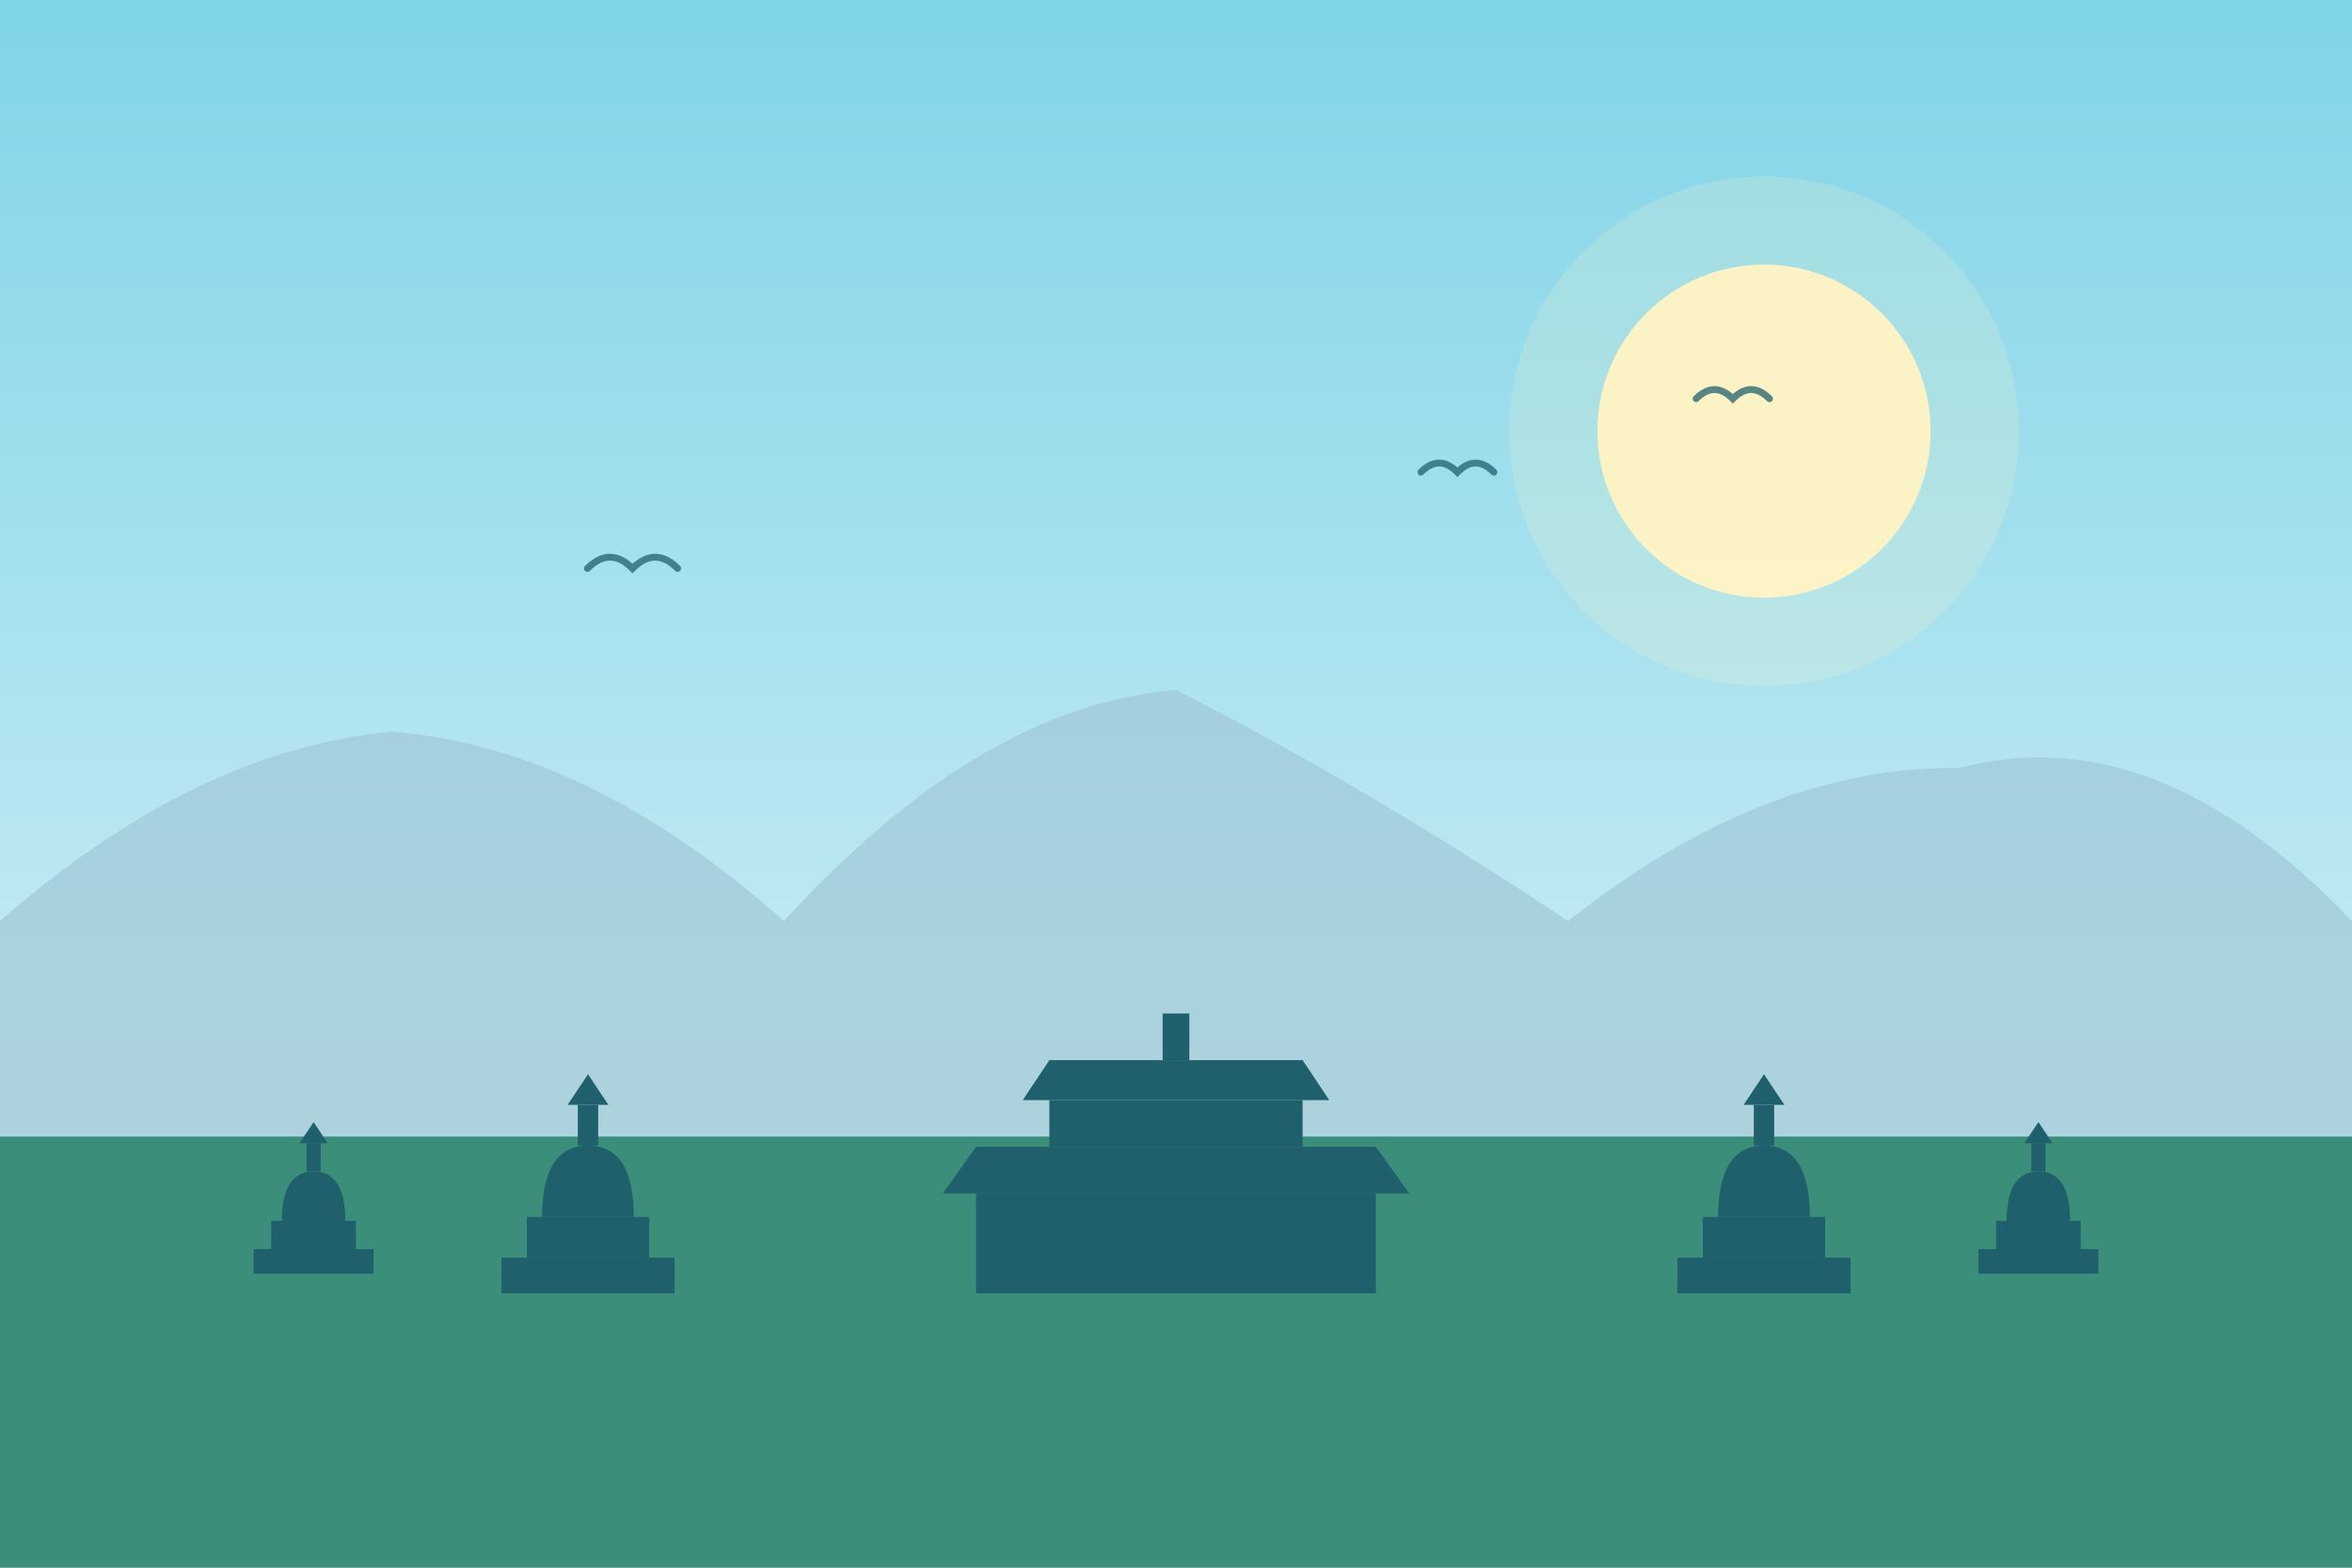
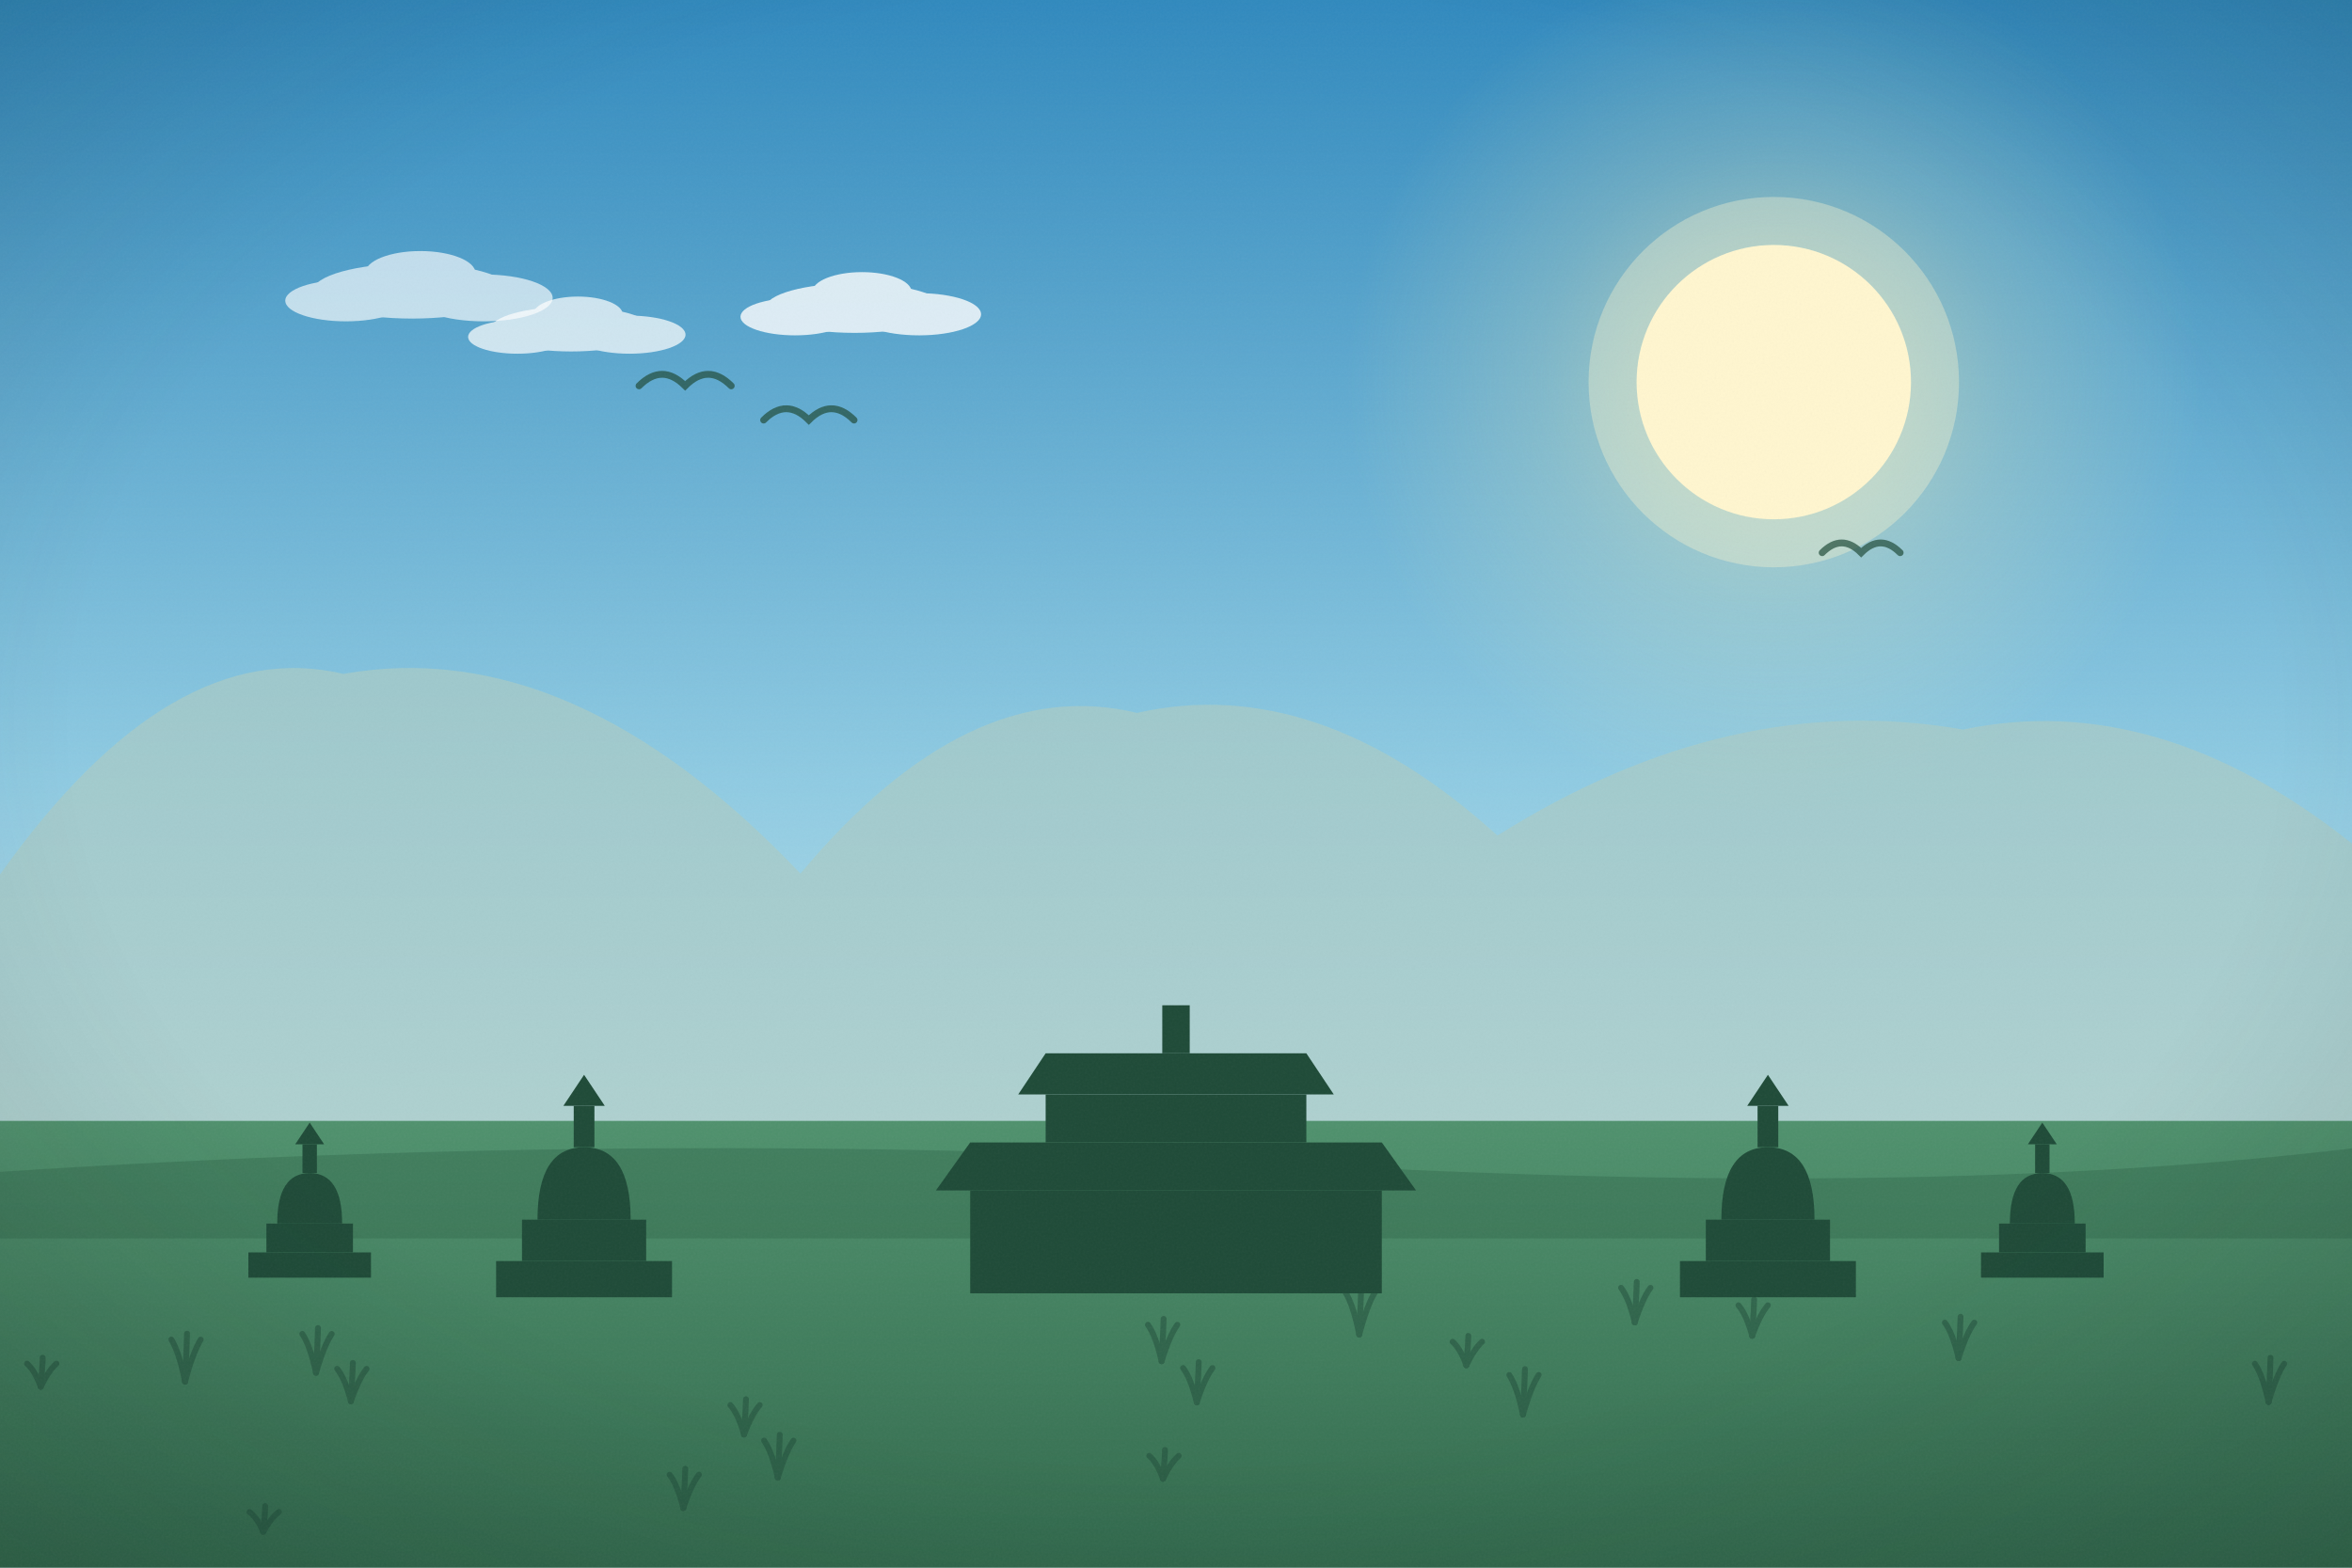
<svg xmlns="http://www.w3.org/2000/svg" viewBox="0 0 1200 800" width="1200" height="800" preserveAspectRatio="xMidYMid slice">
  <defs>
-     <linearGradient id="skylprdzp" x1="0" y1="0" x2="0" y2="1">
-       <stop offset="0" stop-color="#7fd4e8" />
-       <stop offset="1" stop-color="#e8f6f8" />
+     <linearGradient id="sky1" x1="0" y1="0" x2="0" y2="1">
+       <stop offset="0" stop-color="#2f88bd" />
+       <stop offset="0.5" stop-color="#8fcbe2" />
+       <stop offset="1" stop-color="#eef8f2" />
    </linearGradient>
  </defs>
-   <rect width="1200" height="800" fill="url(#skylprdzp)" />
-   <circle cx="900" cy="220" r="130" fill="#fff3c4" opacity="0.18" />
-   <circle cx="900" cy="220" r="85" fill="#fff3c4" opacity="0.95" />
-   <path d="M0 800 L0 470 Q -100 398.318 0 470 Q 100 382.471 200 373.414 Q 300 381.164 400 470 Q 500 360.297 600 352.062 Q 700 403.16 800 470 Q 900 390.765 1000 391.88 Q 1100 365.296 1200 470 L 1200 800 Z" fill="#9fc7d6" opacity="0.7" />
-   <rect x="0" y="580" width="1200" height="220" fill="#3b8f7a" />
-   <g transform="translate(600 660) scale(1.7 1.7)" fill="#20606c" stroke="#20606c" stroke-width="0" opacity="1">
+   <rect width="1200" height="800" fill="url(#sky1)" />
+   <defs>
+     <radialGradient id="glow2" cx="0.5" cy="0.5" r="0.5">
+       <stop offset="0" stop-color="#fff3b8" stop-opacity="0.55" />
+       <stop offset="0.55" stop-color="#fff3b8" stop-opacity="0.2" />
+       <stop offset="1" stop-color="#fff3b8" stop-opacity="0" />
+     </radialGradient>
+   </defs>
+   <circle cx="905" cy="195" r="217" fill="url(#glow2)" />
+   <circle cx="905" cy="195" r="94.5" fill="#fff6cf" opacity="0.35" />
+   <circle cx="905" cy="195" r="70" fill="#fff6cf" />
+   <g fill="#ffffff" opacity="0.651">
+     <ellipse cx="210.243" cy="148.508" rx="50.632" ry="14.064" />
+     <ellipse cx="176.489" cy="153.431" rx="30.942" ry="10.548" />
+     <ellipse cx="246.811" cy="152.025" rx="35.161" ry="11.955" />
+     <ellipse cx="214.463" cy="139.366" rx="28.129" ry="11.252" />
+   </g>
+   <g fill="#ffffff" opacity="0.71">
+     <ellipse cx="291.435" cy="167.921" rx="41.169" ry="11.436" />
+     <ellipse cx="263.989" cy="171.923" rx="25.159" ry="8.577" />
+     <ellipse cx="321.167" cy="170.78" rx="28.589" ry="9.72" />
+     <ellipse cx="294.865" cy="160.487" rx="22.871" ry="9.149" />
+   </g>
+   <g fill="#ffffff" opacity="0.795">
+     <ellipse cx="436.006" cy="157.209" rx="45.557" ry="12.655" />
+     <ellipse cx="405.635" cy="161.639" rx="27.841" ry="9.491" />
+     <ellipse cx="468.909" cy="160.373" rx="31.637" ry="10.757" />
+     <ellipse cx="439.803" cy="148.984" rx="25.31" ry="10.124" />
+   </g>
+   <path d="M929.684 282.038 q 9.944 -9.944 19.889 0 q 9.944 -9.944 19.889 0" stroke="#1e4a37" stroke-width="3.5" fill="none" stroke-linecap="round" opacity="0.7" />
+   <path d="M389.609 214.35 q 11.53 -11.53 23.06 0 q 11.53 -11.53 23.06 0" stroke="#1e4a37" stroke-width="3.5" fill="none" stroke-linecap="round" opacity="0.7" />
+   <path d="M326.044 196.896 q 11.759 -11.759 23.517 0 q 11.759 -11.759 23.517 0" stroke="#1e4a37" stroke-width="3.5" fill="none" stroke-linecap="round" opacity="0.7" />
+   <path d="M0 800 L0 446.3 Q 87.6 323.1 175.2 343.9 Q 291.8 323.1 408.4 445.8 Q 494.3 343.0 580.1 363.8 Q 672.1 343.0 764.0 426.4 Q 882.8 351.5 1001.6 372.3 Q 1100.8 351.5 1200.0 430.5 L 1200 800 Z" fill="#a9cbc4" opacity="0.7" />
+   <defs>
+     <linearGradient id="gnd3" x1="0" y1="0" x2="0" y2="1">
+       <stop offset="0" stop-color="#4f916d" />
+       <stop offset="1" stop-color="#31694c" />
+     </linearGradient>
+   </defs>
+   <rect x="0" y="572" width="1200" height="228" fill="url(#gnd3)" />
+   <path d="M0 598 Q 336 576 660 594 T 1200 586 L 1200 632 L 0 632 Z" fill="#31694c" opacity="0.45" />
+   <g transform="translate(600 660) scale(1.75 1.75)" fill="#1e4a37" stroke="#1e4a37" stroke-width="0" opacity="1">
    <rect x="-60" y="-30" width="120" height="30" />
    <path d="M-70 -30 L-60 -44 L60 -44 L70 -30 Z" />
    <rect x="-38" y="-58" width="76" height="14" />
    <path d="M-46 -58 L-38 -70 L38 -70 L46 -58 Z" />
    <rect x="-4" y="-84" width="8" height="14" />
  </g>
-   <g transform="translate(300 660) scale(1.3 1.3)" fill="#20606c" stroke="#20606c" stroke-width="0" opacity="1">
+   <g transform="translate(298 662) scale(1.32 1.32)" fill="#1e4a37" stroke="#1e4a37" stroke-width="0" opacity="1">
    <rect x="-34" y="-14" width="68" height="14" />
    <rect x="-24" y="-30" width="48" height="16" />
    <path d="M-18 -30 Q-18 -58 0 -58 Q18 -58 18 -30 Z" />
    <rect x="-4" y="-74" width="8" height="16" />
    <path d="M-8 -74 L0 -86 L8 -74 Z" />
  </g>
-   <g transform="translate(900 660) scale(1.3 1.3)" fill="#20606c" stroke="#20606c" stroke-width="0" opacity="1">
+   <g transform="translate(902 662) scale(1.32 1.32)" fill="#1e4a37" stroke="#1e4a37" stroke-width="0" opacity="1">
    <rect x="-34" y="-14" width="68" height="14" />
    <rect x="-24" y="-30" width="48" height="16" />
    <path d="M-18 -30 Q-18 -58 0 -58 Q18 -58 18 -30 Z" />
    <rect x="-4" y="-74" width="8" height="16" />
    <path d="M-8 -74 L0 -86 L8 -74 Z" />
  </g>
-   <g transform="translate(160 650) scale(0.9 0.9)" fill="#20606c" stroke="#20606c" stroke-width="0" opacity="1">
+   <g transform="translate(158 652) scale(0.92 0.92)" fill="#1e4a37" stroke="#1e4a37" stroke-width="0" opacity="1">
    <rect x="-34" y="-14" width="68" height="14" />
    <rect x="-24" y="-30" width="48" height="16" />
    <path d="M-18 -30 Q-18 -58 0 -58 Q18 -58 18 -30 Z" />
    <rect x="-4" y="-74" width="8" height="16" />
    <path d="M-8 -74 L0 -86 L8 -74 Z" />
  </g>
-   <g transform="translate(1040 650) scale(0.9 0.9)" fill="#20606c" stroke="#20606c" stroke-width="0" opacity="1">
+   <g transform="translate(1042 652) scale(0.92 0.92)" fill="#1e4a37" stroke="#1e4a37" stroke-width="0" opacity="1">
    <rect x="-34" y="-14" width="68" height="14" />
    <rect x="-24" y="-30" width="48" height="16" />
    <path d="M-18 -30 Q-18 -58 0 -58 Q18 -58 18 -30 Z" />
    <rect x="-4" y="-74" width="8" height="16" />
    <path d="M-8 -74 L0 -86 L8 -74 Z" />
  </g>
-   <path d="M865.366 203.472 q 9.361 -9.361 18.721 0 q 9.361 -9.361 18.721 0" stroke="#20606c" stroke-width="3.5" fill="none" stroke-linecap="round" opacity="0.75" />
-   <path d="M724.969 240.944 q 9.302 -9.302 18.603 0 q 9.302 -9.302 18.603 0" stroke="#20606c" stroke-width="3.5" fill="none" stroke-linecap="round" opacity="0.75" />
-   <path d="M299.687 290.092 q 11.514 -11.514 23.029 0 q 11.514 -11.514 23.029 0" stroke="#20606c" stroke-width="3.5" fill="none" stroke-linecap="round" opacity="0.75" />
+   <g stroke="#1e4a37" stroke-width="3" stroke-linecap="round" opacity="0.5" fill="none">
+     <path d="M161.244 700.517 q -3 -13.873 -7 -19.819" />
+     <path d="M161.244 700.517 q 1 -19.819 1 -22.819" />
+     <path d="M161.244 700.517 q 4 -13.873 8 -19.819" />
+     <path d="M592.675 694.598 q -3 -13 -7 -18.571" />
+     <path d="M592.675 694.598 q 1 -18.571 1 -21.571" />
+     <path d="M592.675 694.598 q 4 -13 8 -18.571" />
+     <path d="M610.598 715.652 q -3 -12.283 -7 -17.547" />
+     <path d="M610.598 715.652 q 1 -17.547 1 -20.547" />
+     <path d="M610.598 715.652 q 4 -12.283 8 -17.547" />
+     <path d="M348.62 769.542 q -3 -11.908 -7 -17.011" />
+     <path d="M348.62 769.542 q 1 -17.011 1 -20.011" />
+     <path d="M348.62 769.542 q 4 -11.908 8 -17.011" />
+     <path d="M20.785 707.665 q -3 -8.273 -7 -11.819" />
+     <path d="M20.785 707.665 q 1 -11.819 1 -14.819" />
+     <path d="M20.785 707.665 q 4 -8.273 8 -11.819" />
+     <path d="M893.969 681.641 q -3 -10.883 -7 -15.547" />
+     <path d="M893.969 681.641 q 1 -15.547 1 -18.547" />
+     <path d="M893.969 681.641 q 4 -10.883 8 -15.547" />
+     <path d="M693.486 681.029 q -3 -15.037 -7 -21.481" />
+     <path d="M693.486 681.029 q 1 -21.481 1 -24.481" />
+     <path d="M693.486 681.029 q 4 -15.037 8 -21.481" />
+     <path d="M748.144 696.716 q -3 -8.411 -7 -12.015" />
+     <path d="M748.144 696.716 q 1 -12.015 1 -15.015" />
+     <path d="M748.144 696.716 q 4 -8.411 8 -12.015" />
+     <path d="M94.424 705.057 q -3 -15.044 -7 -21.492" />
+     <path d="M94.424 705.057 q 1 -21.492 1 -24.492" />
+     <path d="M94.424 705.057 q 4 -15.044 8 -21.492" />
+     <path d="M777.037 721.888 q -3 -14.161 -7 -20.23" />
+     <path d="M777.037 721.888 q 1 -20.23 1 -23.23" />
+     <path d="M777.037 721.888 q 4 -14.161 8 -20.23" />
+     <path d="M396.837 754.076 q -3 -13.244 -7 -18.92" />
+     <path d="M396.837 754.076 q 1 -18.92 1 -21.92" />
+     <path d="M396.837 754.076 q 4 -13.244 8 -18.92" />
+     <path d="M593.371 754.637 q -3 -8.202 -7 -11.717" />
+     <path d="M593.371 754.637 q 1 -11.717 1 -14.717" />
+     <path d="M593.371 754.637 q 4 -8.202 8 -11.717" />
+     <path d="M999.284 693.005 q -3 -12.64 -7 -18.057" />
+     <path d="M999.284 693.005 q 1 -18.057 1 -21.057" />
+     <path d="M999.284 693.005 q 4 -12.64 8 -18.057" />
+     <path d="M834.083 674.837 q -3 -12.368 -7 -17.668" />
+     <path d="M834.083 674.837 q 1 -17.668 1 -20.668" />
+     <path d="M834.083 674.837 q 4 -12.368 8 -17.668" />
+     <path d="M379.609 732.023 q -3 -10.505 -7 -15.007" />
+     <path d="M379.609 732.023 q 1 -15.007 1 -18.007" />
+     <path d="M379.609 732.023 q 4 -10.505 8 -15.007" />
+     <path d="M179.032 715.033 q -3 -11.567 -7 -16.524" />
+     <path d="M179.032 715.033 q 1 -16.524 1 -19.524" />
+     <path d="M179.032 715.033 q 4 -11.567 8 -16.524" />
+     <path d="M1157.43 715.433 q -3 -13.675 -7 -19.535" />
+     <path d="M1157.43 715.433 q 1 -19.535 1 -22.535" />
+     <path d="M1157.43 715.433 q 4 -13.675 8 -19.535" />
+     <path d="M134.296 781.657 q -3 -7.064 -7 -10.092" />
+     <path d="M134.296 781.657 q 1 -10.092 1 -13.092" />
+     <path d="M134.296 781.657 q 4 -7.064 8 -10.092" />
+   </g>
+   <defs>
+     <radialGradient id="vig4" cx="0.5" cy="0.46" r="0.75">
+       <stop offset="0.62" stop-color="#0a1a18" stop-opacity="0" />
+       <stop offset="1" stop-color="#0a1a18" stop-opacity="0.2" />
+     </radialGradient>
+   </defs>
+   <rect width="1200" height="800" fill="url(#vig4)" />
+   <filter id="nz5">
+     <feTurbulence type="fractalNoise" baseFrequency="0.9" numOctaves="2" stitchTiles="stitch" />
+     <feColorMatrix type="saturate" values="0" />
+   </filter>
+   <rect width="1200" height="800" filter="url(#nz5)" opacity="0.05" />
</svg>
